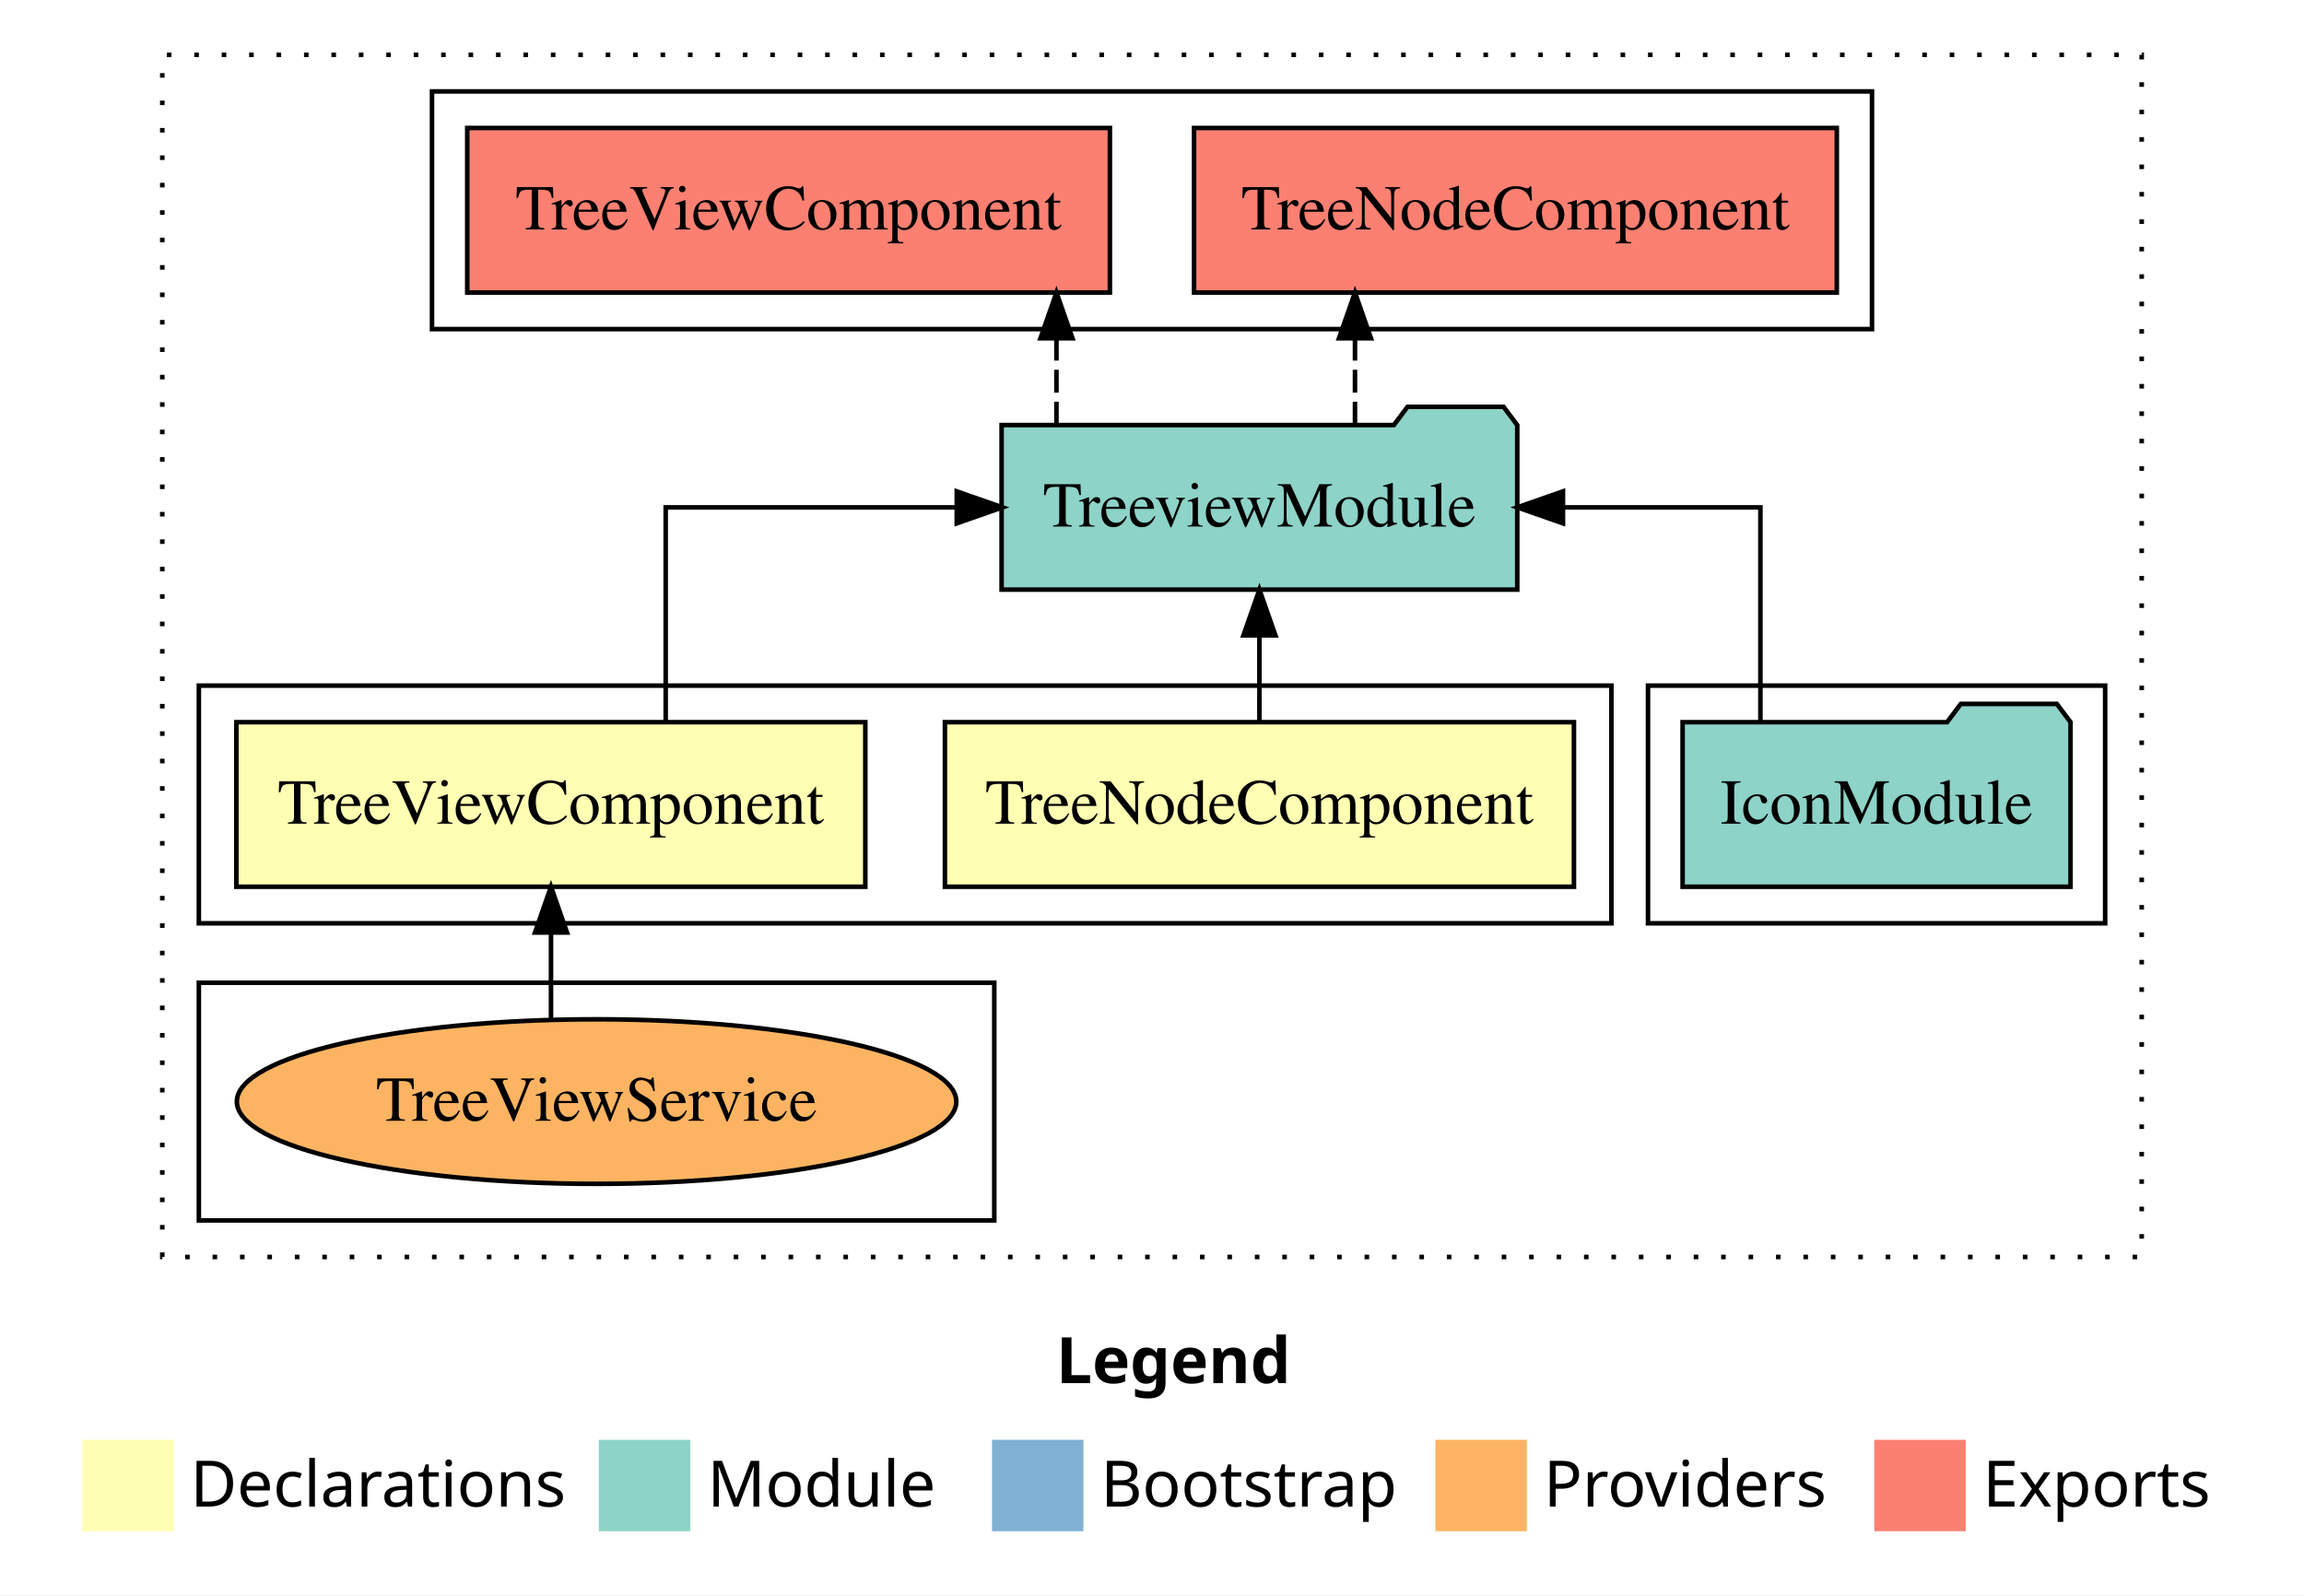
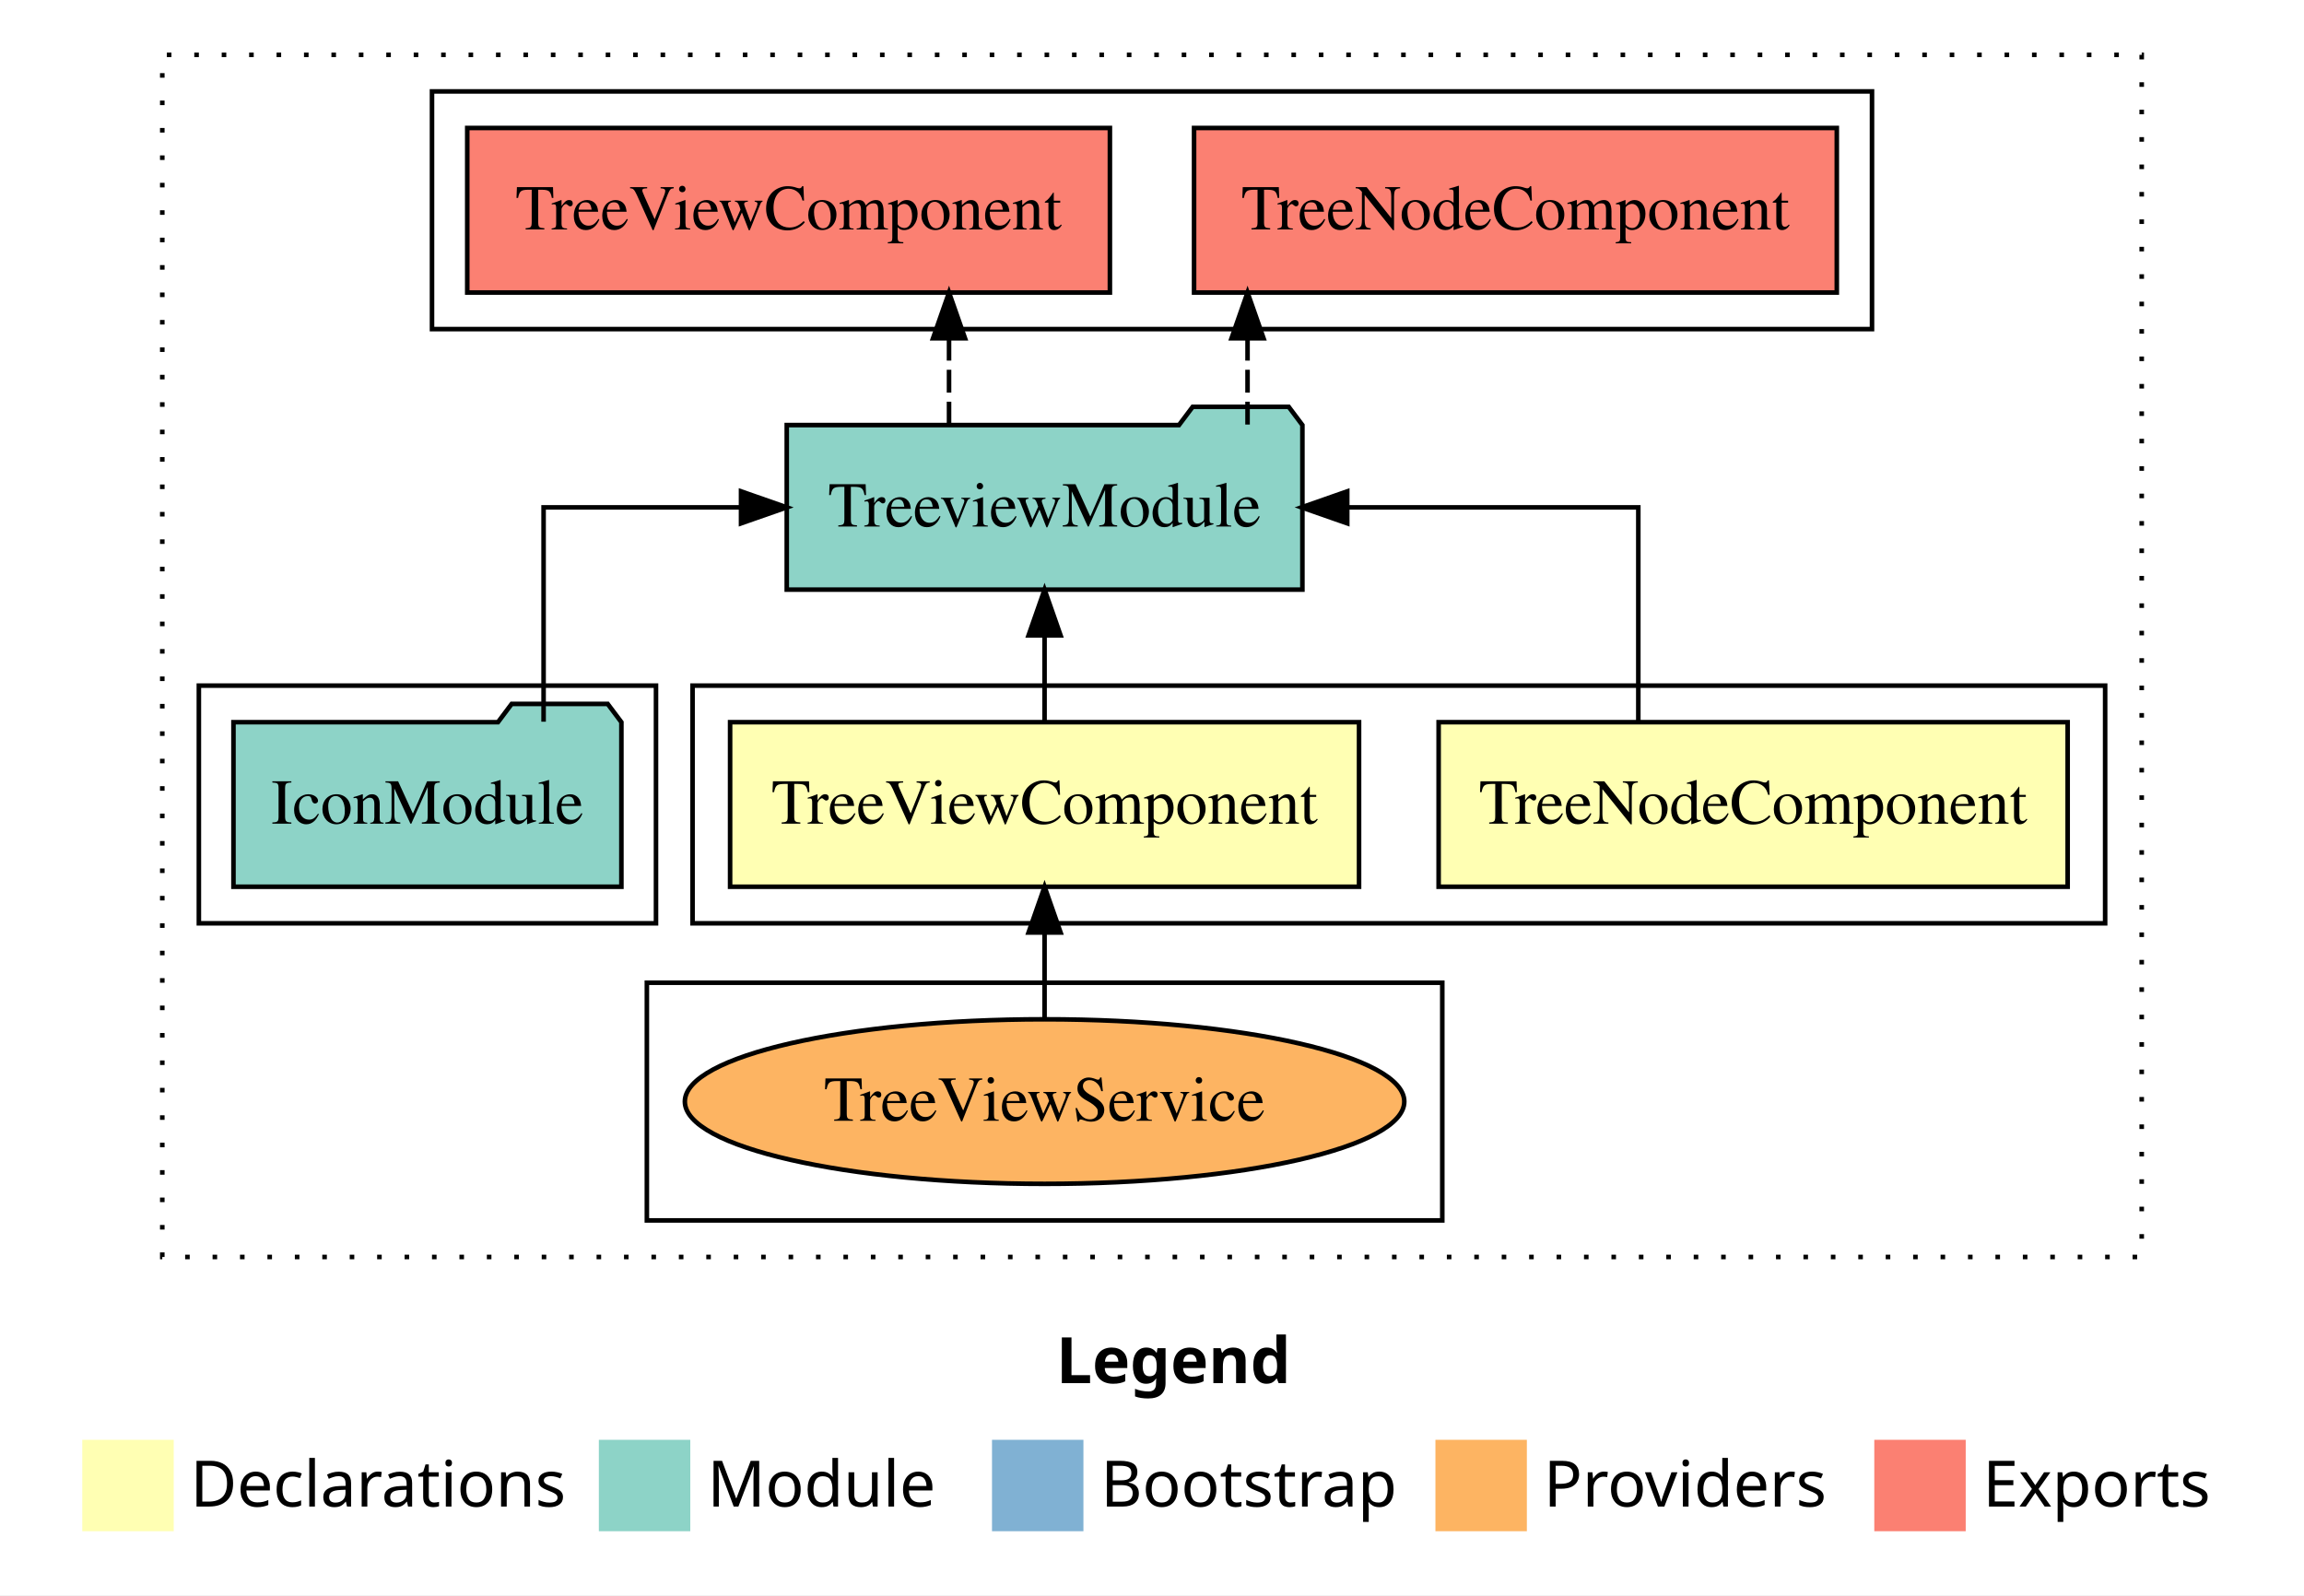
<svg xmlns="http://www.w3.org/2000/svg" width="504pt" height="349pt" viewBox="0.00 0.00 504.00 349.00">
  <g id="graph0" class="graph" transform="scale(1 1) rotate(0) translate(4 345)">
    <polygon fill="white" stroke="transparent" points="-4,4 -4,-345 500,-345 500,4 -4,4" />
    <text text-anchor="start" x="227.01" y="-42.4" font-family="Times-12" font-weight="bold" font-size="14.00">Legend</text>
    <polygon fill="#ffffb3" stroke="transparent" points="14,-10 14,-30 34,-30 34,-10 14,-10" />
    <text text-anchor="start" x="37.63" y="-15.4" font-family="Times-12" font-size="14.00">  Declarations</text>
    <polygon fill="#8dd3c7" stroke="transparent" points="127,-10 127,-30 147,-30 147,-10 127,-10" />
    <text text-anchor="start" x="150.73" y="-15.4" font-family="Times-12" font-size="14.00">  Module</text>
    <polygon fill="#80b1d3" stroke="transparent" points="213,-10 213,-30 233,-30 233,-10 213,-10" />
    <text text-anchor="start" x="236.78" y="-15.4" font-family="Times-12" font-size="14.00">  Bootstrap</text>
    <polygon fill="#fdb462" stroke="transparent" points="310,-10 310,-30 330,-30 330,-10 310,-10" />
    <text text-anchor="start" x="333.67" y="-15.4" font-family="Times-12" font-size="14.00">  Providers</text>
    <polygon fill="#fb8072" stroke="transparent" points="406,-10 406,-30 426,-30 426,-10 406,-10" />
    <text text-anchor="start" x="429.73" y="-15.4" font-family="Times-12" font-size="14.00">  Exports</text>
    <g id="clust1" class="cluster">
      <polygon fill="none" stroke="black" stroke-dasharray="1,5" points="31.5,-70 31.5,-333 464.5,-333 464.5,-70 31.5,-70" />
    </g>
-     <g id="clust5" class="cluster">
-       <polygon fill="none" stroke="black" points="356.5,-143 356.5,-195 456.5,-195 456.5,-143 356.5,-143" />
-     </g>
    <g id="clust2" class="cluster">
-       <polygon fill="none" stroke="black" points="39.5,-143 39.5,-195 348.5,-195 348.5,-143 39.5,-143" />
+       <polygon fill="none" stroke="black" points="147.5,-143 147.5,-195 456.5,-195 456.5,-143 147.5,-143" />
    </g>
    <g id="clust6" class="cluster">
      <polygon fill="none" stroke="black" points="90.5,-273 90.5,-325 405.5,-325 405.5,-273 90.5,-273" />
    </g>
    <g id="clust4" class="cluster">
-       <polygon fill="none" stroke="black" points="39.5,-78 39.5,-130 213.5,-130 213.5,-78 39.5,-78" />
+       <polygon fill="none" stroke="black" points="137.5,-78 137.5,-130 311.5,-130 311.5,-78 137.5,-78" />
+     </g>
+     <g id="clust5" class="cluster">
+       <polygon fill="none" stroke="black" points="39.5,-143 39.5,-195 139.5,-195 139.5,-143 39.5,-143" />
    </g>
    <g id="node1" class="node">
-       <polygon fill="#ffffb3" stroke="black" points="340.3,-187 202.7,-187 202.7,-151 340.3,-151 340.3,-187" />
-       <text text-anchor="middle" x="271.5" y="-164.8" font-family="Times,serif" font-size="14.00">TreeNodeComponent</text>
+       <polygon fill="#ffffb3" stroke="black" points="448.3,-187 310.7,-187 310.7,-151 448.3,-151 448.3,-187" />
+       <text text-anchor="middle" x="379.5" y="-164.8" font-family="Times,serif" font-size="14.00">TreeNodeComponent</text>
    </g>
    <g id="node3" class="node">
-       <polygon fill="#8dd3c7" stroke="black" points="327.9,-252 324.9,-256 303.9,-256 300.9,-252 215.1,-252 215.1,-216 327.9,-216 327.9,-252" />
-       <text text-anchor="middle" x="271.5" y="-229.8" font-family="Times,serif" font-size="14.00">TreeviewModule</text>
+       <polygon fill="#8dd3c7" stroke="black" points="280.9,-252 277.9,-256 256.9,-256 253.9,-252 168.1,-252 168.1,-216 280.9,-216 280.9,-252" />
+       <text text-anchor="middle" x="224.5" y="-229.8" font-family="Times,serif" font-size="14.00">TreeviewModule</text>
    </g>
    <g id="edge1" class="edge">
-       <path fill="none" stroke="black" d="M271.5,-187.11C271.5,-187.11 271.5,-205.99 271.5,-205.99" />
-       <polygon fill="black" stroke="black" points="268,-205.99 271.5,-215.99 275,-205.99 268,-205.99" />
+       <path fill="none" stroke="black" d="M354.38,-187.11C354.38,-206.34 354.38,-234 354.38,-234 354.38,-234 290.71,-234 290.71,-234" />
+       <polygon fill="black" stroke="black" points="290.71,-230.5 280.71,-234 290.71,-237.5 290.71,-230.5" />
    </g>
    <g id="node2" class="node">
-       <polygon fill="#ffffb3" stroke="black" points="185.29,-187 47.71,-187 47.71,-151 185.29,-151 185.29,-187" />
-       <text text-anchor="middle" x="116.5" y="-164.8" font-family="Times,serif" font-size="14.00">TreeViewComponent</text>
+       <polygon fill="#ffffb3" stroke="black" points="293.29,-187 155.71,-187 155.71,-151 293.29,-151 293.29,-187" />
+       <text text-anchor="middle" x="224.5" y="-164.8" font-family="Times,serif" font-size="14.00">TreeViewComponent</text>
    </g>
    <g id="edge2" class="edge">
-       <path fill="none" stroke="black" d="M141.62,-187.11C141.62,-206.34 141.62,-234 141.62,-234 141.62,-234 205.29,-234 205.29,-234" />
-       <polygon fill="black" stroke="black" points="205.29,-237.5 215.29,-234 205.29,-230.5 205.29,-237.5" />
+       <path fill="none" stroke="black" d="M224.5,-187.11C224.5,-187.11 224.5,-205.99 224.5,-205.99" />
+       <polygon fill="black" stroke="black" points="221,-205.99 224.5,-215.99 228,-205.99 221,-205.99" />
    </g>
    <g id="node6" class="node">
      <polygon fill="#fb8072" stroke="black" points="397.8,-317 257.2,-317 257.2,-281 397.8,-281 397.8,-317" />
      <text text-anchor="middle" x="327.5" y="-294.8" font-family="Times,serif" font-size="14.00">TreeNodeComponent </text>
    </g>
    <g id="edge5" class="edge">
-       <path fill="none" stroke="black" stroke-dasharray="5,2" d="M292.4,-252.11C292.4,-252.11 292.4,-270.99 292.4,-270.99" />
-       <polygon fill="black" stroke="black" points="288.9,-270.99 292.4,-280.99 295.9,-270.99 288.9,-270.99" />
+       <path fill="none" stroke="black" stroke-dasharray="5,2" d="M268.9,-252.11C268.9,-252.11 268.9,-270.99 268.9,-270.99" />
+       <polygon fill="black" stroke="black" points="265.4,-270.99 268.9,-280.99 272.4,-270.99 265.4,-270.99" />
    </g>
    <g id="node7" class="node">
      <polygon fill="#fb8072" stroke="black" points="238.79,-317 98.21,-317 98.21,-281 238.79,-281 238.79,-317" />
      <text text-anchor="middle" x="168.5" y="-294.8" font-family="Times,serif" font-size="14.00">TreeViewComponent </text>
    </g>
    <g id="edge6" class="edge">
-       <path fill="none" stroke="black" stroke-dasharray="5,2" d="M227.1,-252.11C227.1,-252.11 227.1,-270.99 227.1,-270.99" />
-       <polygon fill="black" stroke="black" points="223.6,-270.99 227.1,-280.99 230.6,-270.99 223.6,-270.99" />
+       <path fill="none" stroke="black" stroke-dasharray="5,2" d="M203.6,-252.11C203.6,-252.11 203.6,-270.99 203.6,-270.99" />
+       <polygon fill="black" stroke="black" points="200.1,-270.99 203.6,-280.99 207.1,-270.99 200.1,-270.99" />
    </g>
    <g id="node4" class="node">
-       <ellipse fill="#fdb462" stroke="black" cx="126.5" cy="-104" rx="78.69" ry="18" />
-       <text text-anchor="middle" x="126.5" y="-99.8" font-family="Times,serif" font-size="14.00">TreeViewService</text>
+       <ellipse fill="#fdb462" stroke="black" cx="224.5" cy="-104" rx="78.69" ry="18" />
+       <text text-anchor="middle" x="224.5" y="-99.8" font-family="Times,serif" font-size="14.00">TreeViewService</text>
    </g>
    <g id="edge3" class="edge">
-       <path fill="none" stroke="black" d="M116.53,-122.11C116.53,-122.11 116.53,-140.99 116.53,-140.99" />
-       <polygon fill="black" stroke="black" points="113.03,-140.99 116.53,-150.99 120.03,-140.99 113.03,-140.99" />
+       <path fill="none" stroke="black" d="M224.5,-122.11C224.5,-122.11 224.5,-140.99 224.5,-140.99" />
+       <polygon fill="black" stroke="black" points="221,-140.99 224.5,-150.99 228,-140.99 221,-140.99" />
    </g>
    <g id="node5" class="node">
-       <polygon fill="#8dd3c7" stroke="black" points="448.93,-187 445.93,-191 424.93,-191 421.93,-187 364.07,-187 364.07,-151 448.93,-151 448.93,-187" />
-       <text text-anchor="middle" x="406.5" y="-164.8" font-family="Times,serif" font-size="14.00">IconModule</text>
+       <polygon fill="#8dd3c7" stroke="black" points="131.93,-187 128.93,-191 107.93,-191 104.93,-187 47.07,-187 47.07,-151 131.93,-151 131.93,-187" />
+       <text text-anchor="middle" x="89.5" y="-164.8" font-family="Times,serif" font-size="14.00">IconModule</text>
    </g>
    <g id="edge4" class="edge">
-       <path fill="none" stroke="black" d="M381.09,-187.11C381.09,-206.34 381.09,-234 381.09,-234 381.09,-234 337.9,-234 337.9,-234" />
-       <polygon fill="black" stroke="black" points="337.9,-230.5 327.9,-234 337.9,-237.5 337.9,-230.5" />
+       <path fill="none" stroke="black" d="M114.91,-187.11C114.91,-206.34 114.91,-234 114.91,-234 114.91,-234 158.1,-234 158.1,-234" />
+       <polygon fill="black" stroke="black" points="158.1,-237.5 168.1,-234 158.1,-230.5 158.1,-237.5" />
    </g>
  </g>
</svg>
